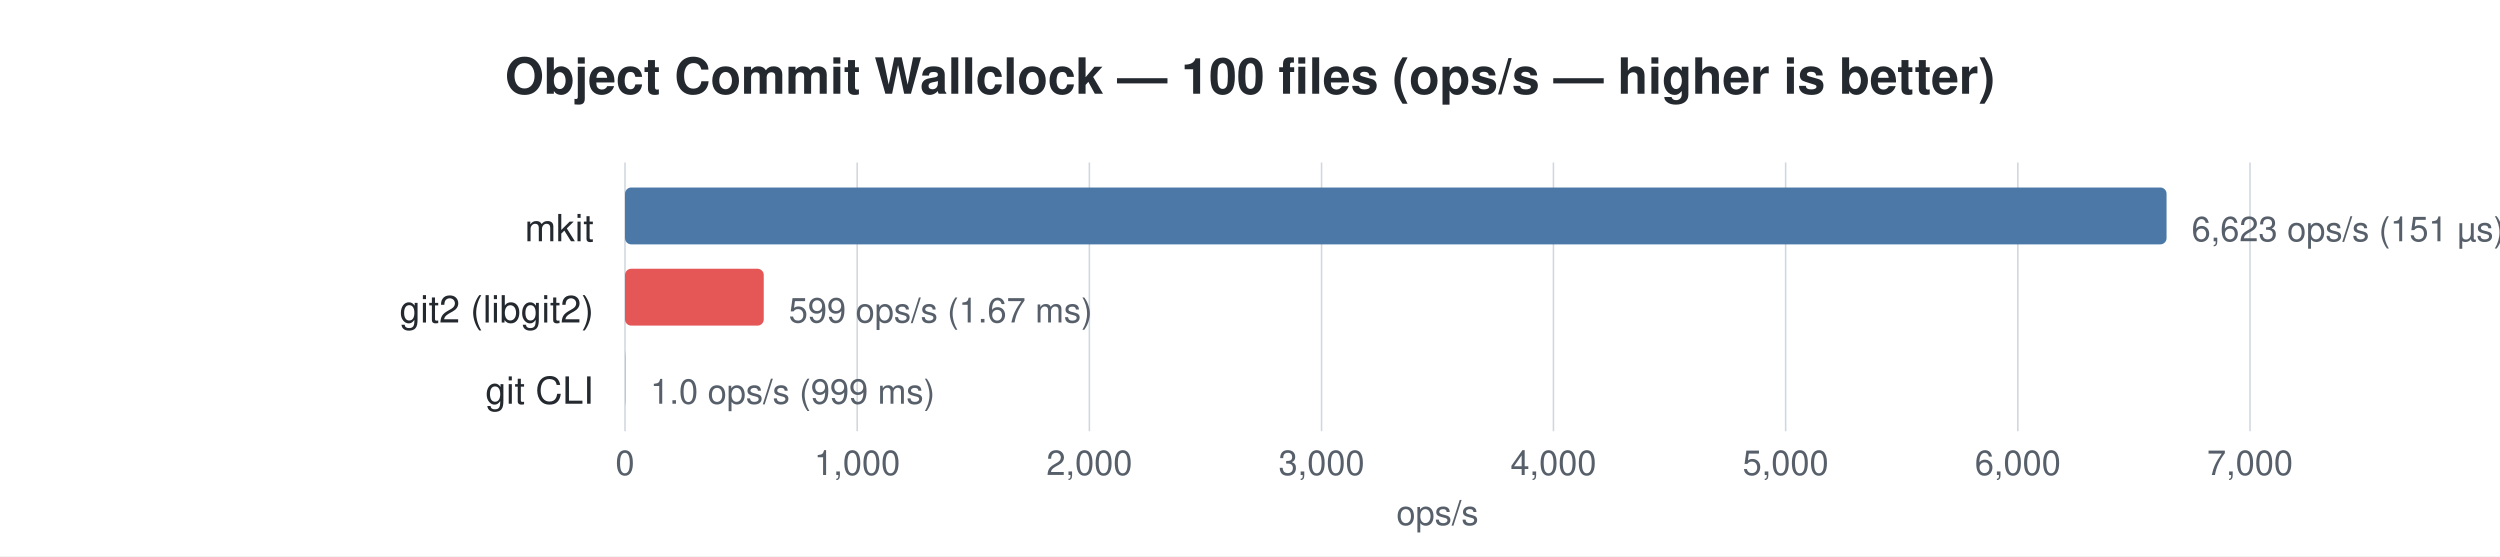
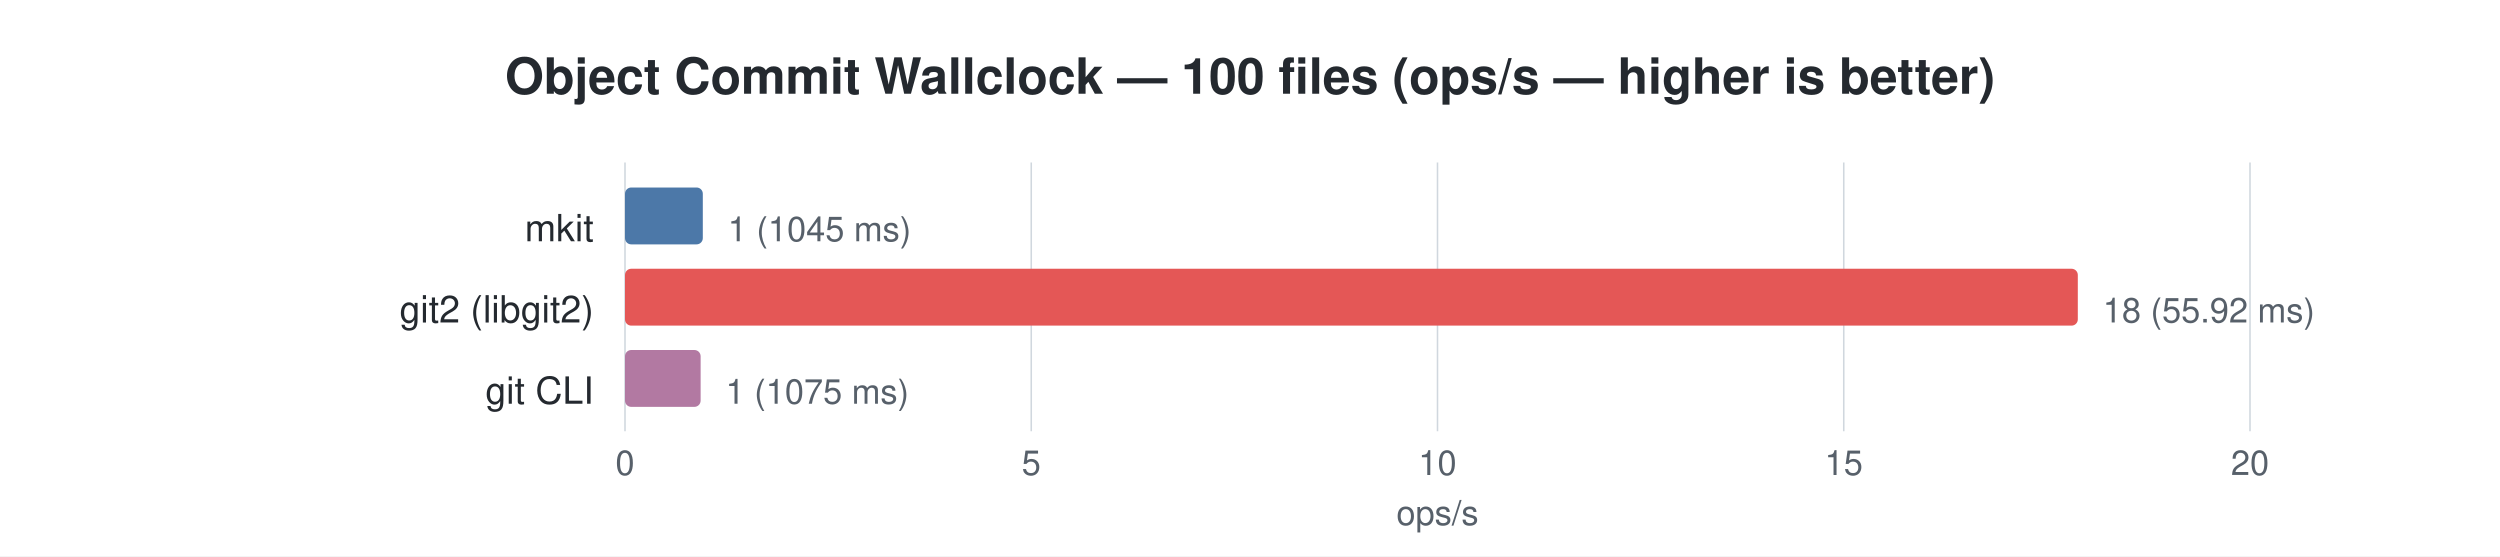
<svg xmlns="http://www.w3.org/2000/svg" width="800" height="178" viewBox="0 0 800 178">
  <style>
text { font-family: -apple-system, BlinkMacSystemFont, "Segoe UI", Helvetica, Arial, sans-serif; }
.title { font-size: 16px; font-weight: 600; fill: #24292f; }
.label { font-size: 12px; fill: #24292f; }
.value { font-size: 11px; fill: #57606a; }
.axis-label { font-size: 11px; fill: #57606a; }
.grid { stroke: #d0d7de; stroke-width: 0.5; }
</style>
  <rect width="100%" height="100%" fill="white" />
  <text x="400.0" y="30" text-anchor="middle" class="title">Object Commit Wallclock — 100 files (ops/s — higher is better)</text>
  <line x1="200.0" y1="52.0" x2="200.0" y2="138.0" class="grid" />
  <text x="200.0" y="152.0" text-anchor="middle" class="axis-label">0</text>
-   <line x1="274.3" y1="52.0" x2="274.3" y2="138.0" class="grid" />
-   <text x="274.3" y="152.0" text-anchor="middle" class="axis-label">1,000</text>
-   <line x1="348.6" y1="52.0" x2="348.6" y2="138.0" class="grid" />
-   <text x="348.6" y="152.0" text-anchor="middle" class="axis-label">2,000</text>
-   <line x1="422.9" y1="52.0" x2="422.9" y2="138.0" class="grid" />
-   <text x="422.9" y="152.0" text-anchor="middle" class="axis-label">3,000</text>
-   <line x1="497.1" y1="52.0" x2="497.1" y2="138.0" class="grid" />
-   <text x="497.1" y="152.0" text-anchor="middle" class="axis-label">4,000</text>
-   <line x1="571.4" y1="52.0" x2="571.4" y2="138.0" class="grid" />
-   <text x="571.4" y="152.0" text-anchor="middle" class="axis-label">5,000</text>
-   <line x1="645.7" y1="52.0" x2="645.7" y2="138.0" class="grid" />
-   <text x="645.7" y="152.0" text-anchor="middle" class="axis-label">6,000</text>
+   <line x1="330.0" y1="52.0" x2="330.0" y2="138.0" class="grid" />
+   <text x="330.0" y="152.0" text-anchor="middle" class="axis-label">5</text>
+   <line x1="460.0" y1="52.0" x2="460.0" y2="138.0" class="grid" />
+   <text x="460.0" y="152.0" text-anchor="middle" class="axis-label">10</text>
+   <line x1="590.0" y1="52.0" x2="590.0" y2="138.0" class="grid" />
+   <text x="590.0" y="152.0" text-anchor="middle" class="axis-label">15</text>
  <line x1="720.0" y1="52.0" x2="720.0" y2="138.0" class="grid" />
-   <text x="720.0" y="152.0" text-anchor="middle" class="axis-label">7,000</text>
+   <text x="720.0" y="152.0" text-anchor="middle" class="axis-label">20</text>
  <text x="460.0" y="168.0" text-anchor="middle" class="axis-label">ops/s</text>
  <text x="190.0" y="77.2" text-anchor="end" class="label">mkit</text>
-   <rect x="200.0" y="60.0" width="493.3" height="18.2" rx="2" fill="#4C78A8" />
-   <text x="701.3" y="77.2" class="value">6,623 ops/s (151 µs)</text>
+   <rect x="200.0" y="60.0" width="24.9" height="18.2" rx="2" fill="#4C78A8" />
+   <text x="232.9" y="77.2" class="value">1 (1045 ms)</text>
  <text x="190.0" y="103.2" text-anchor="end" class="label">git2 (libgit2)</text>
-   <rect x="200.0" y="86.0" width="44.4" height="18.2" rx="2" fill="#E45756" />
-   <text x="252.4" y="103.2" class="value">599 ops/s (1.67 ms)</text>
+   <rect x="200.0" y="86.0" width="464.9" height="18.2" rx="2" fill="#E45756" />
+   <text x="672.9" y="103.2" class="value">18 (55.92 ms)</text>
  <text x="190.0" y="129.2" text-anchor="end" class="label">git CLI</text>
-   <rect x="200.0" y="112.0" width="0.1" height="18.2" rx="2" fill="#B279A2" />
-   <text x="208.1" y="129.2" class="value">1.0 ops/s (999 ms)</text>
+   <rect x="200.0" y="112.0" width="24.2" height="18.2" rx="2" fill="#B279A2" />
+   <text x="232.2" y="129.2" class="value">1 (1075 ms)</text>
</svg>
